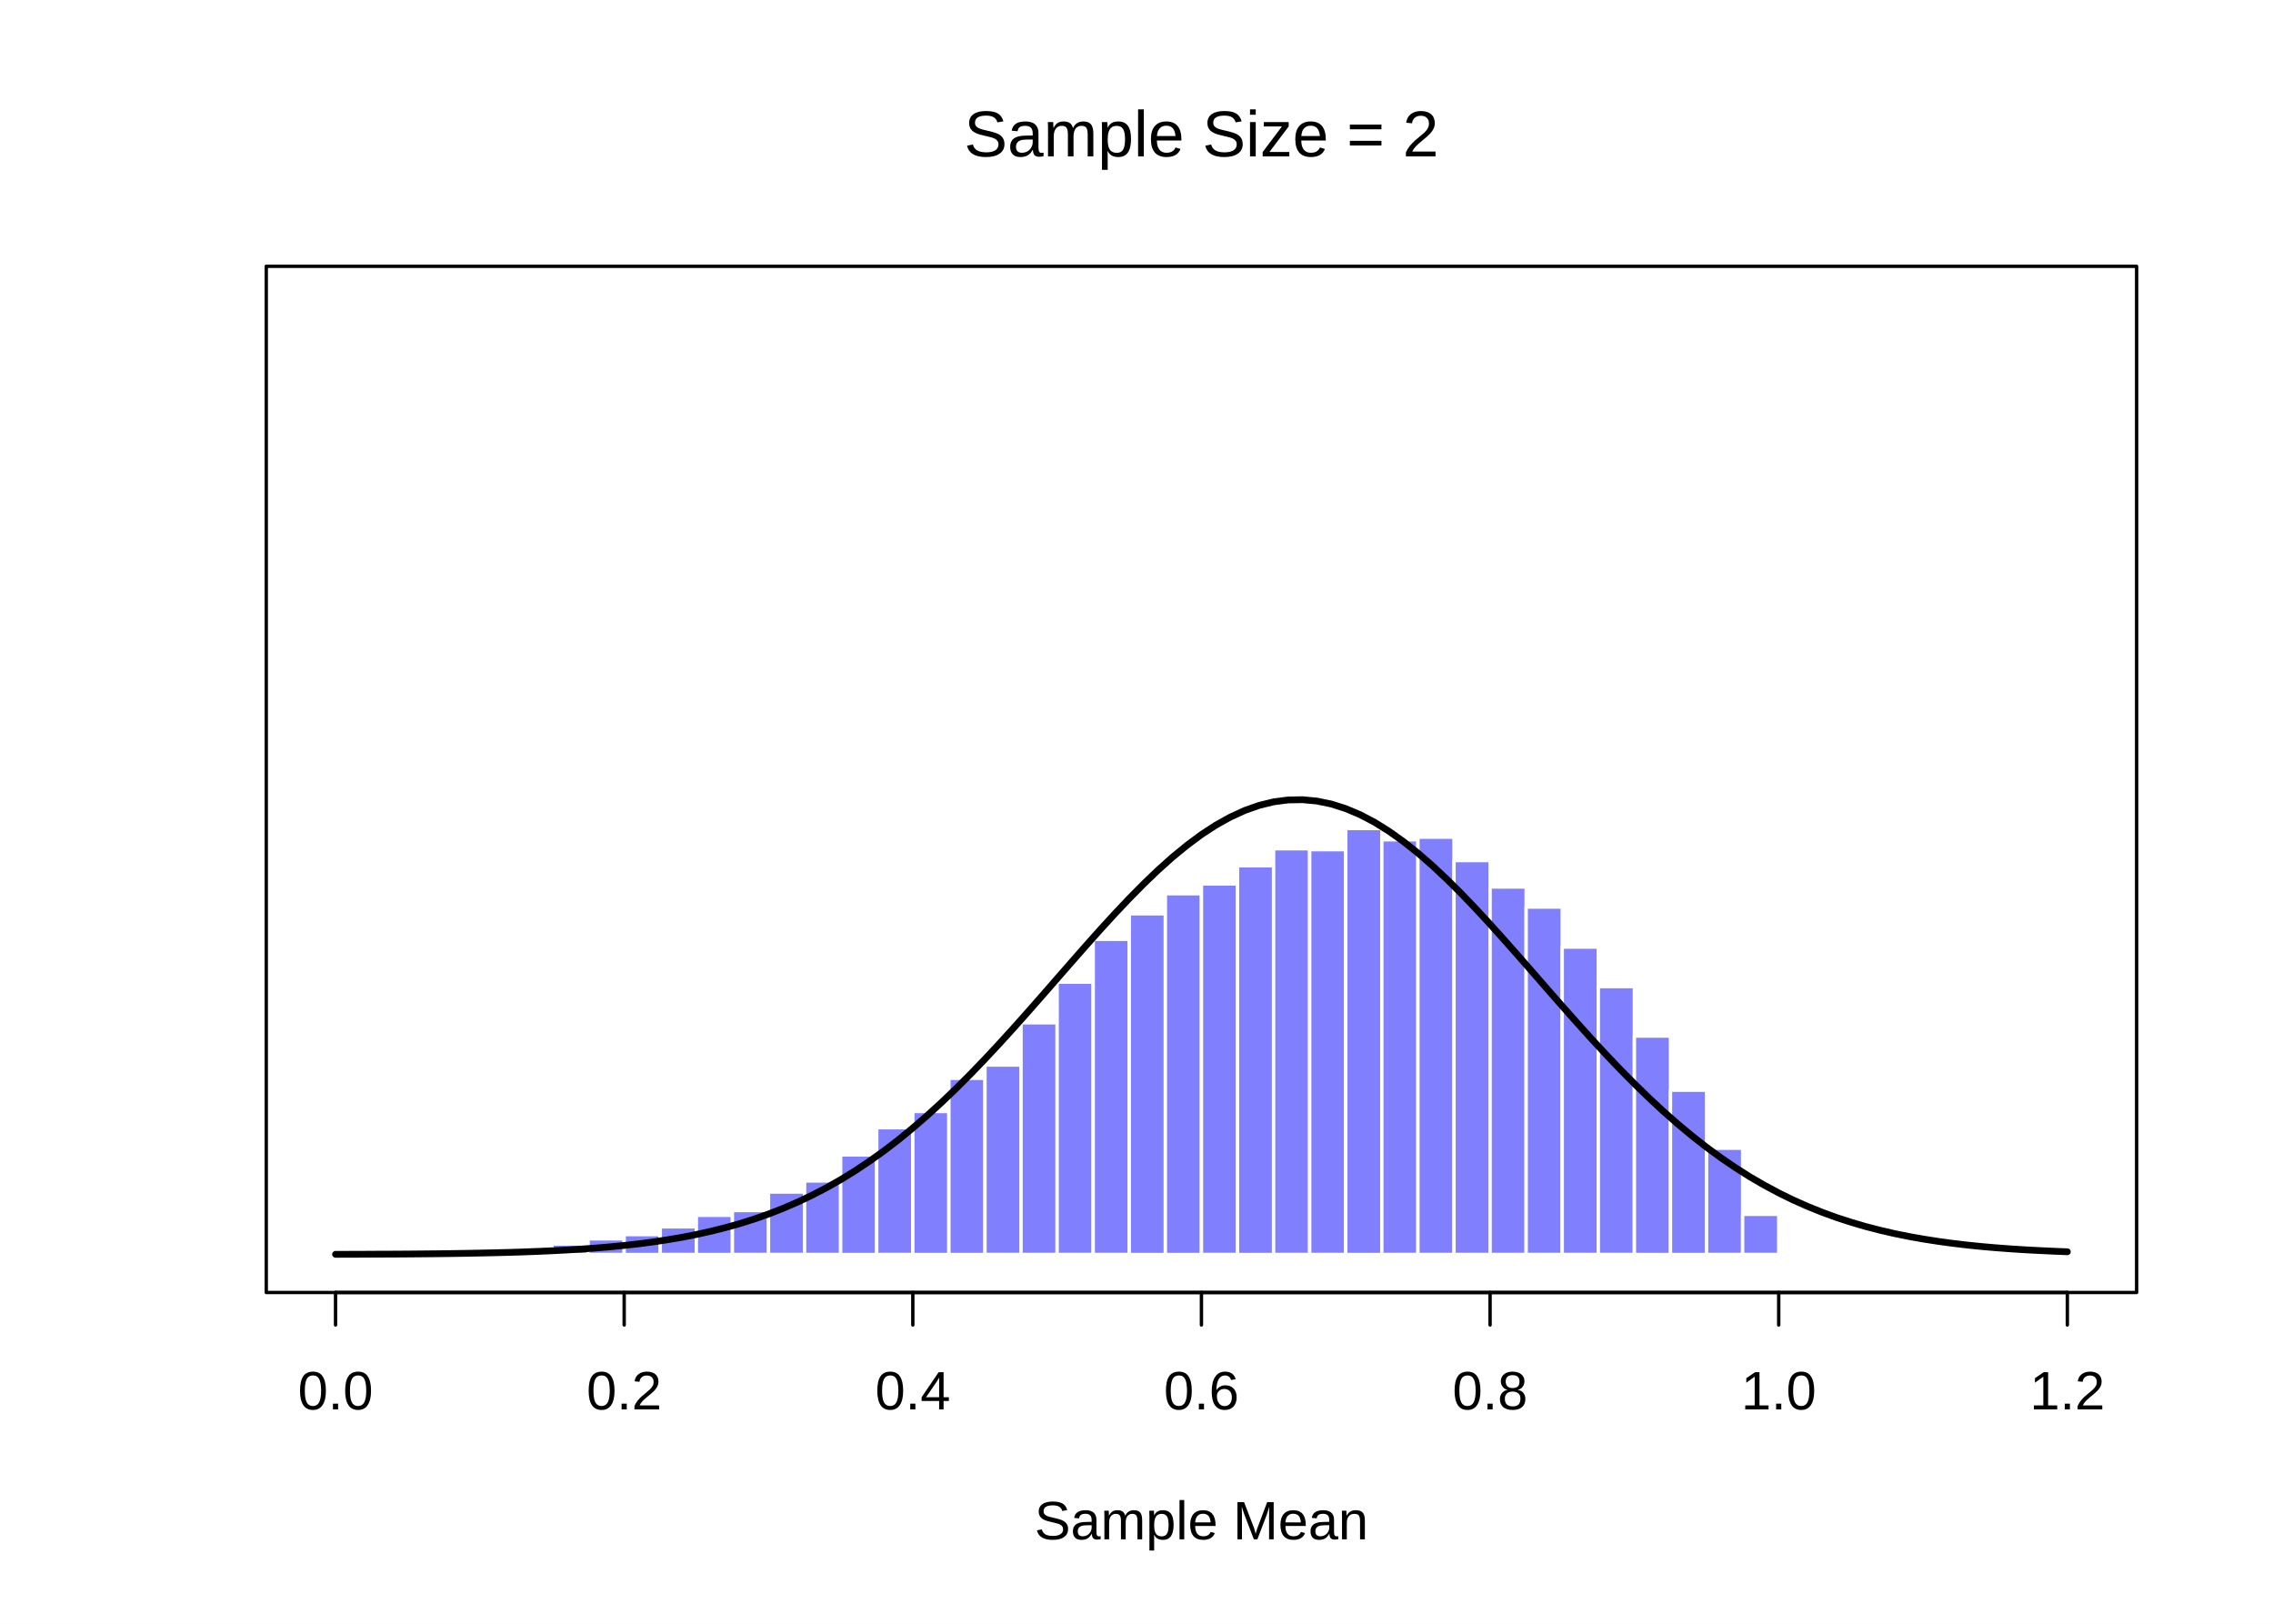
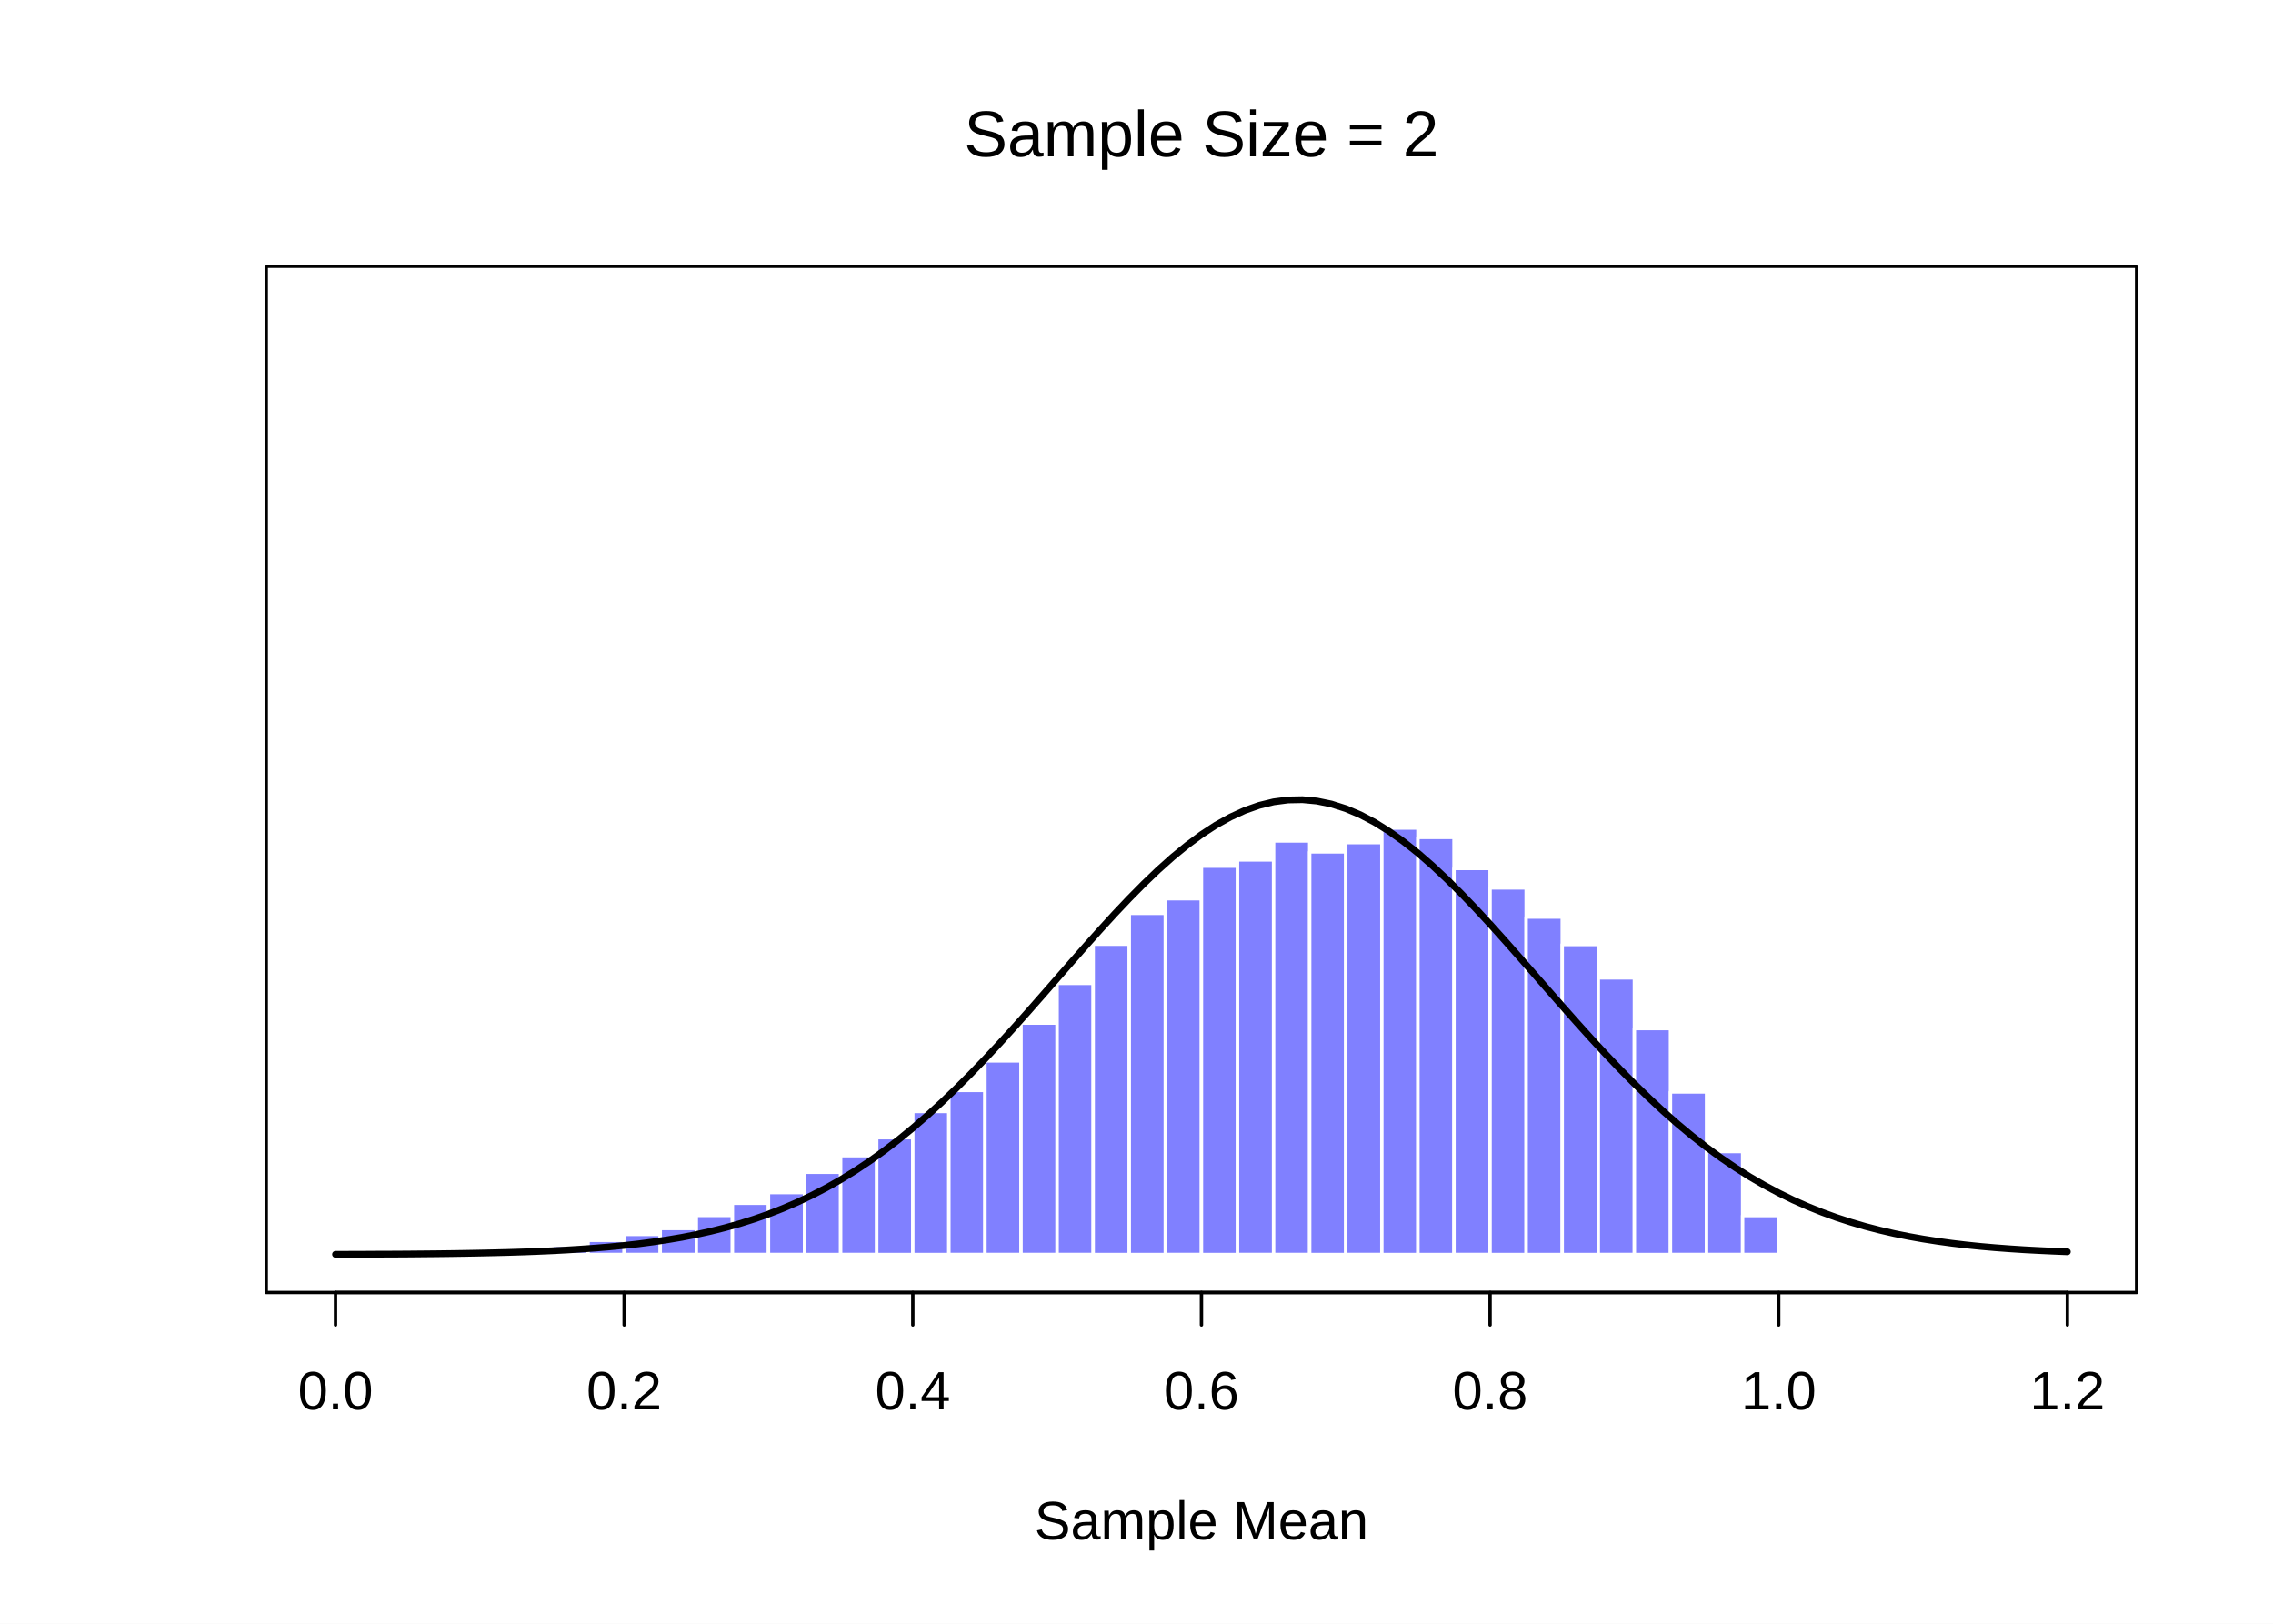
<svg xmlns="http://www.w3.org/2000/svg" class="svglite" width="504.00pt" height="360.00pt" viewBox="0 0 504.00 360.00">
  <defs>
    <style type="text/css">
    .svglite line, .svglite polyline, .svglite polygon, .svglite path, .svglite rect, .svglite circle {
      fill: none;
      stroke: #000000;
      stroke-linecap: round;
      stroke-linejoin: round;
      stroke-miterlimit: 10.00;
    }
    .svglite text {
      white-space: pre;
    }
  </style>
  </defs>
  <rect width="100%" height="100%" style="stroke: none; fill: #FFFFFF;" />
  <defs>
    <clipPath id="cpMC4wMHw1MDQuMDB8MC4wMHwzNjAuMDA=">
      <rect x="0.00" y="0.00" width="504.00" height="360.00" />
    </clipPath>
  </defs>
  <g clip-path="url(#cpMC4wMHw1MDQuMDB8MC4wMHwzNjAuMDA=)">
</g>
  <defs>
    <clipPath id="cpNTkuMDR8NDczLjc2fDU5LjA0fDI4Ni41Ng==">
      <rect x="59.04" y="59.04" width="414.72" height="227.52" />
    </clipPath>
  </defs>
  <g clip-path="url(#cpNTkuMDR8NDczLjc2fDU5LjA0fDI4Ni41Ng==)">
</g>
  <g clip-path="url(#cpMC4wMHw1MDQuMDB8MC4wMHwzNjAuMDA=)">
    <text x="266.40" y="34.68" text-anchor="middle" style="font-size: 14.40px; font-family: &quot;Arial&quot;;" textLength="105.19px" lengthAdjust="spacingAndGlyphs">Sample Size = 2</text>
    <text x="266.40" y="341.28" text-anchor="middle" style="font-size: 12.00px; font-family: &quot;Arial&quot;;" textLength="74.04px" lengthAdjust="spacingAndGlyphs">Sample Mean</text>
  </g>
  <g clip-path="url(#cpNTkuMDR8NDczLjc2fDU5LjA0fDI4Ni41Ng==)">
    <rect x="74.40" y="278.13" width="8.00" height="0.00" style="stroke-width: 0.75; stroke: #FFFFFF; fill: #8080FF;" />
-     <rect x="82.40" y="278.13" width="8.00" height="0.00" style="stroke-width: 0.75; stroke: #FFFFFF; fill: #8080FF;" />
-     <rect x="90.40" y="278.00" width="8.00" height="0.13" style="stroke-width: 0.75; stroke: #FFFFFF; fill: #8080FF;" />
-     <rect x="98.40" y="277.83" width="8.00" height="0.30" style="stroke-width: 0.75; stroke: #FFFFFF; fill: #8080FF;" />
-     <rect x="106.40" y="277.43" width="8.00" height="0.71" style="stroke-width: 0.75; stroke: #FFFFFF; fill: #8080FF;" />
-     <rect x="114.40" y="276.68" width="8.00" height="1.45" style="stroke-width: 0.75; stroke: #FFFFFF; fill: #8080FF;" />
-     <rect x="122.40" y="275.81" width="8.00" height="2.33" style="stroke-width: 0.75; stroke: #FFFFFF; fill: #8080FF;" />
-     <rect x="130.40" y="274.66" width="8.00" height="3.47" style="stroke-width: 0.75; stroke: #FFFFFF; fill: #8080FF;" />
-     <rect x="138.40" y="273.72" width="8.00" height="4.42" style="stroke-width: 0.75; stroke: #FFFFFF; fill: #8080FF;" />
-     <rect x="146.40" y="272.00" width="8.00" height="6.13" style="stroke-width: 0.75; stroke: #FFFFFF; fill: #8080FF;" />
-     <rect x="154.40" y="269.44" width="8.00" height="8.70" style="stroke-width: 0.75; stroke: #FFFFFF; fill: #8080FF;" />
-     <rect x="162.40" y="268.39" width="8.00" height="9.74" style="stroke-width: 0.75; stroke: #FFFFFF; fill: #8080FF;" />
-     <rect x="170.40" y="264.28" width="8.00" height="13.85" style="stroke-width: 0.75; stroke: #FFFFFF; fill: #8080FF;" />
-     <rect x="178.40" y="261.82" width="8.00" height="16.31" style="stroke-width: 0.75; stroke: #FFFFFF; fill: #8080FF;" />
-     <rect x="186.40" y="256.06" width="8.00" height="22.08" style="stroke-width: 0.75; stroke: #FFFFFF; fill: #8080FF;" />
-     <rect x="194.40" y="250.02" width="8.00" height="28.11" style="stroke-width: 0.75; stroke: #FFFFFF; fill: #8080FF;" />
+     <rect x="82.40" y="278.10" width="8.00" height="0.034" style="stroke-width: 0.75; stroke: #FFFFFF; fill: #8080FF;" />
+     <rect x="90.40" y="277.96" width="8.00" height="0.17" style="stroke-width: 0.75; stroke: #FFFFFF; fill: #8080FF;" />
+     <rect x="98.40" y="277.73" width="8.00" height="0.40" style="stroke-width: 0.75; stroke: #FFFFFF; fill: #8080FF;" />
+     <rect x="106.40" y="277.53" width="8.00" height="0.61" style="stroke-width: 0.75; stroke: #FFFFFF; fill: #8080FF;" />
+     <rect x="114.40" y="276.89" width="8.00" height="1.25" style="stroke-width: 0.75; stroke: #FFFFFF; fill: #8080FF;" />
+     <rect x="122.40" y="276.14" width="8.00" height="1.99" style="stroke-width: 0.75; stroke: #FFFFFF; fill: #8080FF;" />
+     <rect x="130.40" y="275.00" width="8.00" height="3.13" style="stroke-width: 0.75; stroke: #FFFFFF; fill: #8080FF;" />
+     <rect x="138.40" y="273.68" width="8.00" height="4.45" style="stroke-width: 0.75; stroke: #FFFFFF; fill: #8080FF;" />
+     <rect x="146.40" y="272.37" width="8.00" height="5.76" style="stroke-width: 0.75; stroke: #FFFFFF; fill: #8080FF;" />
+     <rect x="154.40" y="269.47" width="8.00" height="8.66" style="stroke-width: 0.75; stroke: #FFFFFF; fill: #8080FF;" />
+     <rect x="162.40" y="266.77" width="8.00" height="11.36" style="stroke-width: 0.75; stroke: #FFFFFF; fill: #8080FF;" />
+     <rect x="170.40" y="264.41" width="8.00" height="13.72" style="stroke-width: 0.75; stroke: #FFFFFF; fill: #8080FF;" />
+     <rect x="178.40" y="259.90" width="8.00" height="18.24" style="stroke-width: 0.75; stroke: #FFFFFF; fill: #8080FF;" />
+     <rect x="186.40" y="256.22" width="8.00" height="21.91" style="stroke-width: 0.75; stroke: #FFFFFF; fill: #8080FF;" />
+     <rect x="194.40" y="252.25" width="8.00" height="25.89" style="stroke-width: 0.75; stroke: #FFFFFF; fill: #8080FF;" />
    <rect x="202.40" y="246.42" width="8.00" height="31.72" style="stroke-width: 0.75; stroke: #FFFFFF; fill: #8080FF;" />
-     <rect x="210.40" y="239.07" width="8.00" height="39.07" style="stroke-width: 0.75; stroke: #FFFFFF; fill: #8080FF;" />
-     <rect x="218.40" y="236.13" width="8.00" height="42.00" style="stroke-width: 0.75; stroke: #FFFFFF; fill: #8080FF;" />
-     <rect x="226.40" y="226.76" width="8.00" height="51.37" style="stroke-width: 0.75; stroke: #FFFFFF; fill: #8080FF;" />
-     <rect x="234.40" y="217.76" width="8.00" height="60.37" style="stroke-width: 0.75; stroke: #FFFFFF; fill: #8080FF;" />
-     <rect x="242.40" y="208.26" width="8.00" height="69.87" style="stroke-width: 0.75; stroke: #FFFFFF; fill: #8080FF;" />
-     <rect x="250.40" y="202.60" width="8.00" height="75.54" style="stroke-width: 0.75; stroke: #FFFFFF; fill: #8080FF;" />
-     <rect x="258.40" y="198.15" width="8.00" height="79.99" style="stroke-width: 0.75; stroke: #FFFFFF; fill: #8080FF;" />
-     <rect x="266.40" y="195.99" width="8.00" height="82.14" style="stroke-width: 0.75; stroke: #FFFFFF; fill: #8080FF;" />
-     <rect x="274.40" y="191.95" width="8.00" height="86.19" style="stroke-width: 0.75; stroke: #FFFFFF; fill: #8080FF;" />
-     <rect x="282.40" y="188.17" width="8.00" height="89.96" style="stroke-width: 0.75; stroke: #FFFFFF; fill: #8080FF;" />
-     <rect x="290.40" y="188.37" width="8.00" height="89.76" style="stroke-width: 0.75; stroke: #FFFFFF; fill: #8080FF;" />
-     <rect x="298.40" y="183.69" width="8.00" height="94.45" style="stroke-width: 0.75; stroke: #FFFFFF; fill: #8080FF;" />
-     <rect x="306.40" y="186.18" width="8.00" height="91.95" style="stroke-width: 0.75; stroke: #FFFFFF; fill: #8080FF;" />
-     <rect x="314.40" y="185.61" width="8.00" height="92.52" style="stroke-width: 0.75; stroke: #FFFFFF; fill: #8080FF;" />
-     <rect x="322.40" y="190.80" width="8.00" height="87.33" style="stroke-width: 0.75; stroke: #FFFFFF; fill: #8080FF;" />
-     <rect x="330.40" y="196.66" width="8.00" height="81.47" style="stroke-width: 0.75; stroke: #FFFFFF; fill: #8080FF;" />
-     <rect x="338.40" y="201.11" width="8.00" height="77.02" style="stroke-width: 0.75; stroke: #FFFFFF; fill: #8080FF;" />
-     <rect x="346.40" y="209.98" width="8.00" height="68.15" style="stroke-width: 0.75; stroke: #FFFFFF; fill: #8080FF;" />
-     <rect x="354.40" y="218.74" width="8.00" height="59.39" style="stroke-width: 0.75; stroke: #FFFFFF; fill: #8080FF;" />
-     <rect x="362.40" y="229.70" width="8.00" height="48.44" style="stroke-width: 0.75; stroke: #FFFFFF; fill: #8080FF;" />
-     <rect x="370.40" y="241.70" width="8.00" height="36.44" style="stroke-width: 0.75; stroke: #FFFFFF; fill: #8080FF;" />
-     <rect x="378.40" y="254.57" width="8.00" height="23.56" style="stroke-width: 0.75; stroke: #FFFFFF; fill: #8080FF;" />
-     <rect x="386.40" y="269.23" width="8.00" height="8.90" style="stroke-width: 0.75; stroke: #FFFFFF; fill: #8080FF;" />
+     <rect x="210.40" y="241.76" width="8.00" height="36.37" style="stroke-width: 0.75; stroke: #FFFFFF; fill: #8080FF;" />
+     <rect x="218.40" y="235.22" width="8.00" height="42.91" style="stroke-width: 0.75; stroke: #FFFFFF; fill: #8080FF;" />
+     <rect x="226.40" y="226.83" width="8.00" height="51.30" style="stroke-width: 0.75; stroke: #FFFFFF; fill: #8080FF;" />
+     <rect x="234.40" y="218.03" width="8.00" height="60.10" style="stroke-width: 0.75; stroke: #FFFFFF; fill: #8080FF;" />
+     <rect x="242.40" y="209.34" width="8.00" height="68.80" style="stroke-width: 0.75; stroke: #FFFFFF; fill: #8080FF;" />
+     <rect x="250.40" y="202.50" width="8.00" height="75.64" style="stroke-width: 0.75; stroke: #FFFFFF; fill: #8080FF;" />
+     <rect x="258.40" y="199.26" width="8.00" height="78.87" style="stroke-width: 0.75; stroke: #FFFFFF; fill: #8080FF;" />
+     <rect x="266.40" y="192.05" width="8.00" height="86.09" style="stroke-width: 0.75; stroke: #FFFFFF; fill: #8080FF;" />
+     <rect x="274.40" y="190.66" width="8.00" height="87.47" style="stroke-width: 0.75; stroke: #FFFFFF; fill: #8080FF;" />
+     <rect x="282.40" y="186.45" width="8.00" height="91.68" style="stroke-width: 0.75; stroke: #FFFFFF; fill: #8080FF;" />
+     <rect x="290.40" y="188.88" width="8.00" height="89.26" style="stroke-width: 0.75; stroke: #FFFFFF; fill: #8080FF;" />
+     <rect x="298.40" y="186.82" width="8.00" height="91.31" style="stroke-width: 0.75; stroke: #FFFFFF; fill: #8080FF;" />
+     <rect x="306.40" y="183.59" width="8.00" height="94.55" style="stroke-width: 0.75; stroke: #FFFFFF; fill: #8080FF;" />
+     <rect x="314.40" y="185.68" width="8.00" height="92.46" style="stroke-width: 0.75; stroke: #FFFFFF; fill: #8080FF;" />
+     <rect x="322.40" y="192.55" width="8.00" height="85.58" style="stroke-width: 0.75; stroke: #FFFFFF; fill: #8080FF;" />
+     <rect x="330.40" y="196.87" width="8.00" height="81.27" style="stroke-width: 0.75; stroke: #FFFFFF; fill: #8080FF;" />
+     <rect x="338.40" y="203.34" width="8.00" height="74.80" style="stroke-width: 0.75; stroke: #FFFFFF; fill: #8080FF;" />
+     <rect x="346.40" y="209.41" width="8.00" height="68.73" style="stroke-width: 0.75; stroke: #FFFFFF; fill: #8080FF;" />
+     <rect x="354.40" y="216.82" width="8.00" height="61.31" style="stroke-width: 0.75; stroke: #FFFFFF; fill: #8080FF;" />
+     <rect x="362.40" y="228.05" width="8.00" height="50.09" style="stroke-width: 0.75; stroke: #FFFFFF; fill: #8080FF;" />
+     <rect x="370.40" y="242.10" width="8.00" height="36.03" style="stroke-width: 0.75; stroke: #FFFFFF; fill: #8080FF;" />
+     <rect x="378.40" y="255.31" width="8.00" height="22.82" style="stroke-width: 0.75; stroke: #FFFFFF; fill: #8080FF;" />
+     <rect x="386.40" y="269.50" width="8.00" height="8.63" style="stroke-width: 0.75; stroke: #FFFFFF; fill: #8080FF;" />
  </g>
  <g clip-path="url(#cpMC4wMHw1MDQuMDB8MC4wMHwzNjAuMDA=)">
    <polygon points="59.04,286.56 473.76,286.56 473.76,59.04 59.04,59.04 " style="stroke-width: 0.75;" />
    <line x1="74.40" y1="286.56" x2="458.40" y2="286.56" style="stroke-width: 0.75;" />
    <line x1="74.40" y1="286.56" x2="74.40" y2="293.76" style="stroke-width: 0.75;" />
    <line x1="138.40" y1="286.56" x2="138.40" y2="293.76" style="stroke-width: 0.75;" />
    <line x1="202.40" y1="286.56" x2="202.40" y2="293.76" style="stroke-width: 0.75;" />
    <line x1="266.40" y1="286.56" x2="266.40" y2="293.76" style="stroke-width: 0.75;" />
    <line x1="330.40" y1="286.56" x2="330.40" y2="293.76" style="stroke-width: 0.75;" />
    <line x1="394.40" y1="286.56" x2="394.40" y2="293.76" style="stroke-width: 0.75;" />
    <line x1="458.40" y1="286.56" x2="458.40" y2="293.76" style="stroke-width: 0.75;" />
    <text x="74.40" y="312.48" text-anchor="middle" style="font-size: 12.00px; font-family: &quot;Arial&quot;;" textLength="16.68px" lengthAdjust="spacingAndGlyphs">0.0</text>
    <text x="138.40" y="312.48" text-anchor="middle" style="font-size: 12.00px; font-family: &quot;Arial&quot;;" textLength="16.68px" lengthAdjust="spacingAndGlyphs">0.2</text>
    <text x="202.40" y="312.48" text-anchor="middle" style="font-size: 12.00px; font-family: &quot;Arial&quot;;" textLength="16.68px" lengthAdjust="spacingAndGlyphs">0.4</text>
    <text x="266.40" y="312.48" text-anchor="middle" style="font-size: 12.00px; font-family: &quot;Arial&quot;;" textLength="16.68px" lengthAdjust="spacingAndGlyphs">0.6</text>
    <text x="330.40" y="312.48" text-anchor="middle" style="font-size: 12.00px; font-family: &quot;Arial&quot;;" textLength="16.68px" lengthAdjust="spacingAndGlyphs">0.8</text>
    <text x="394.40" y="312.48" text-anchor="middle" style="font-size: 12.00px; font-family: &quot;Arial&quot;;" textLength="16.68px" lengthAdjust="spacingAndGlyphs">1.0</text>
    <text x="458.40" y="312.48" text-anchor="middle" style="font-size: 12.00px; font-family: &quot;Arial&quot;;" textLength="16.68px" lengthAdjust="spacingAndGlyphs">1.2</text>
  </g>
  <g clip-path="url(#cpNTkuMDR8NDczLjc2fDU5LjA0fDI4Ni41Ng==)">
    <polyline points="74.40,278.10 77.60,278.09 80.80,278.08 84.00,278.06 87.20,278.05 90.40,278.03 93.60,278.00 96.80,277.97 100.00,277.93 103.20,277.88 106.40,277.82 109.60,277.75 112.80,277.67 116.00,277.57 119.20,277.45 122.40,277.31 125.60,277.14 128.80,276.94 132.00,276.71 135.20,276.44 138.40,276.13 141.60,275.77 144.80,275.35 148.00,274.87 151.20,274.33 154.40,273.70 157.60,272.99 160.80,272.19 164.00,271.30 167.20,270.29 170.40,269.17 173.60,267.92 176.80,266.54 180.00,265.02 183.20,263.36 186.40,261.55 189.60,259.58 192.80,257.45 196.00,255.16 199.20,252.71 202.40,250.09 205.60,247.32 208.80,244.40 212.00,241.33 215.20,238.13 218.40,234.81 221.60,231.38 224.80,227.86 228.00,224.27 231.20,220.63 234.40,216.96 237.60,213.30 240.80,209.66 244.00,206.08 247.20,202.58 250.40,199.20 253.60,195.96 256.80,192.89 260.00,190.03 263.20,187.41 266.40,185.03 269.60,182.94 272.80,181.16 276.00,179.69 279.20,178.56 282.40,177.78 285.60,177.36 288.80,177.30 292.00,177.60 295.20,178.26 298.40,179.28 301.60,180.63 304.80,182.31 308.00,184.31 311.20,186.59 314.40,189.13 317.60,191.92 320.80,194.92 324.00,198.10 327.20,201.44 330.40,204.90 333.60,208.46 336.80,212.08 340.00,215.74 343.20,219.41 346.40,223.06 349.60,226.67 352.80,230.22 356.00,233.68 359.20,237.04 362.40,240.28 365.60,243.39 368.80,246.37 372.00,249.19 375.20,251.85 378.40,254.36 381.60,256.70 384.80,258.88 388.00,260.91 391.20,262.77 394.40,264.48 397.60,266.05 400.80,267.47 404.00,268.76 407.20,269.93 410.40,270.97 413.60,271.91 416.80,272.74 420.00,273.48 423.20,274.13 426.40,274.70 429.60,275.20 432.80,275.64 436.00,276.02 439.20,276.35 442.40,276.63 445.60,276.87 448.80,277.08 452.00,277.25 455.20,277.40 458.40,277.53 " style="stroke-width: 1.50;" />
  </g>
</svg>
